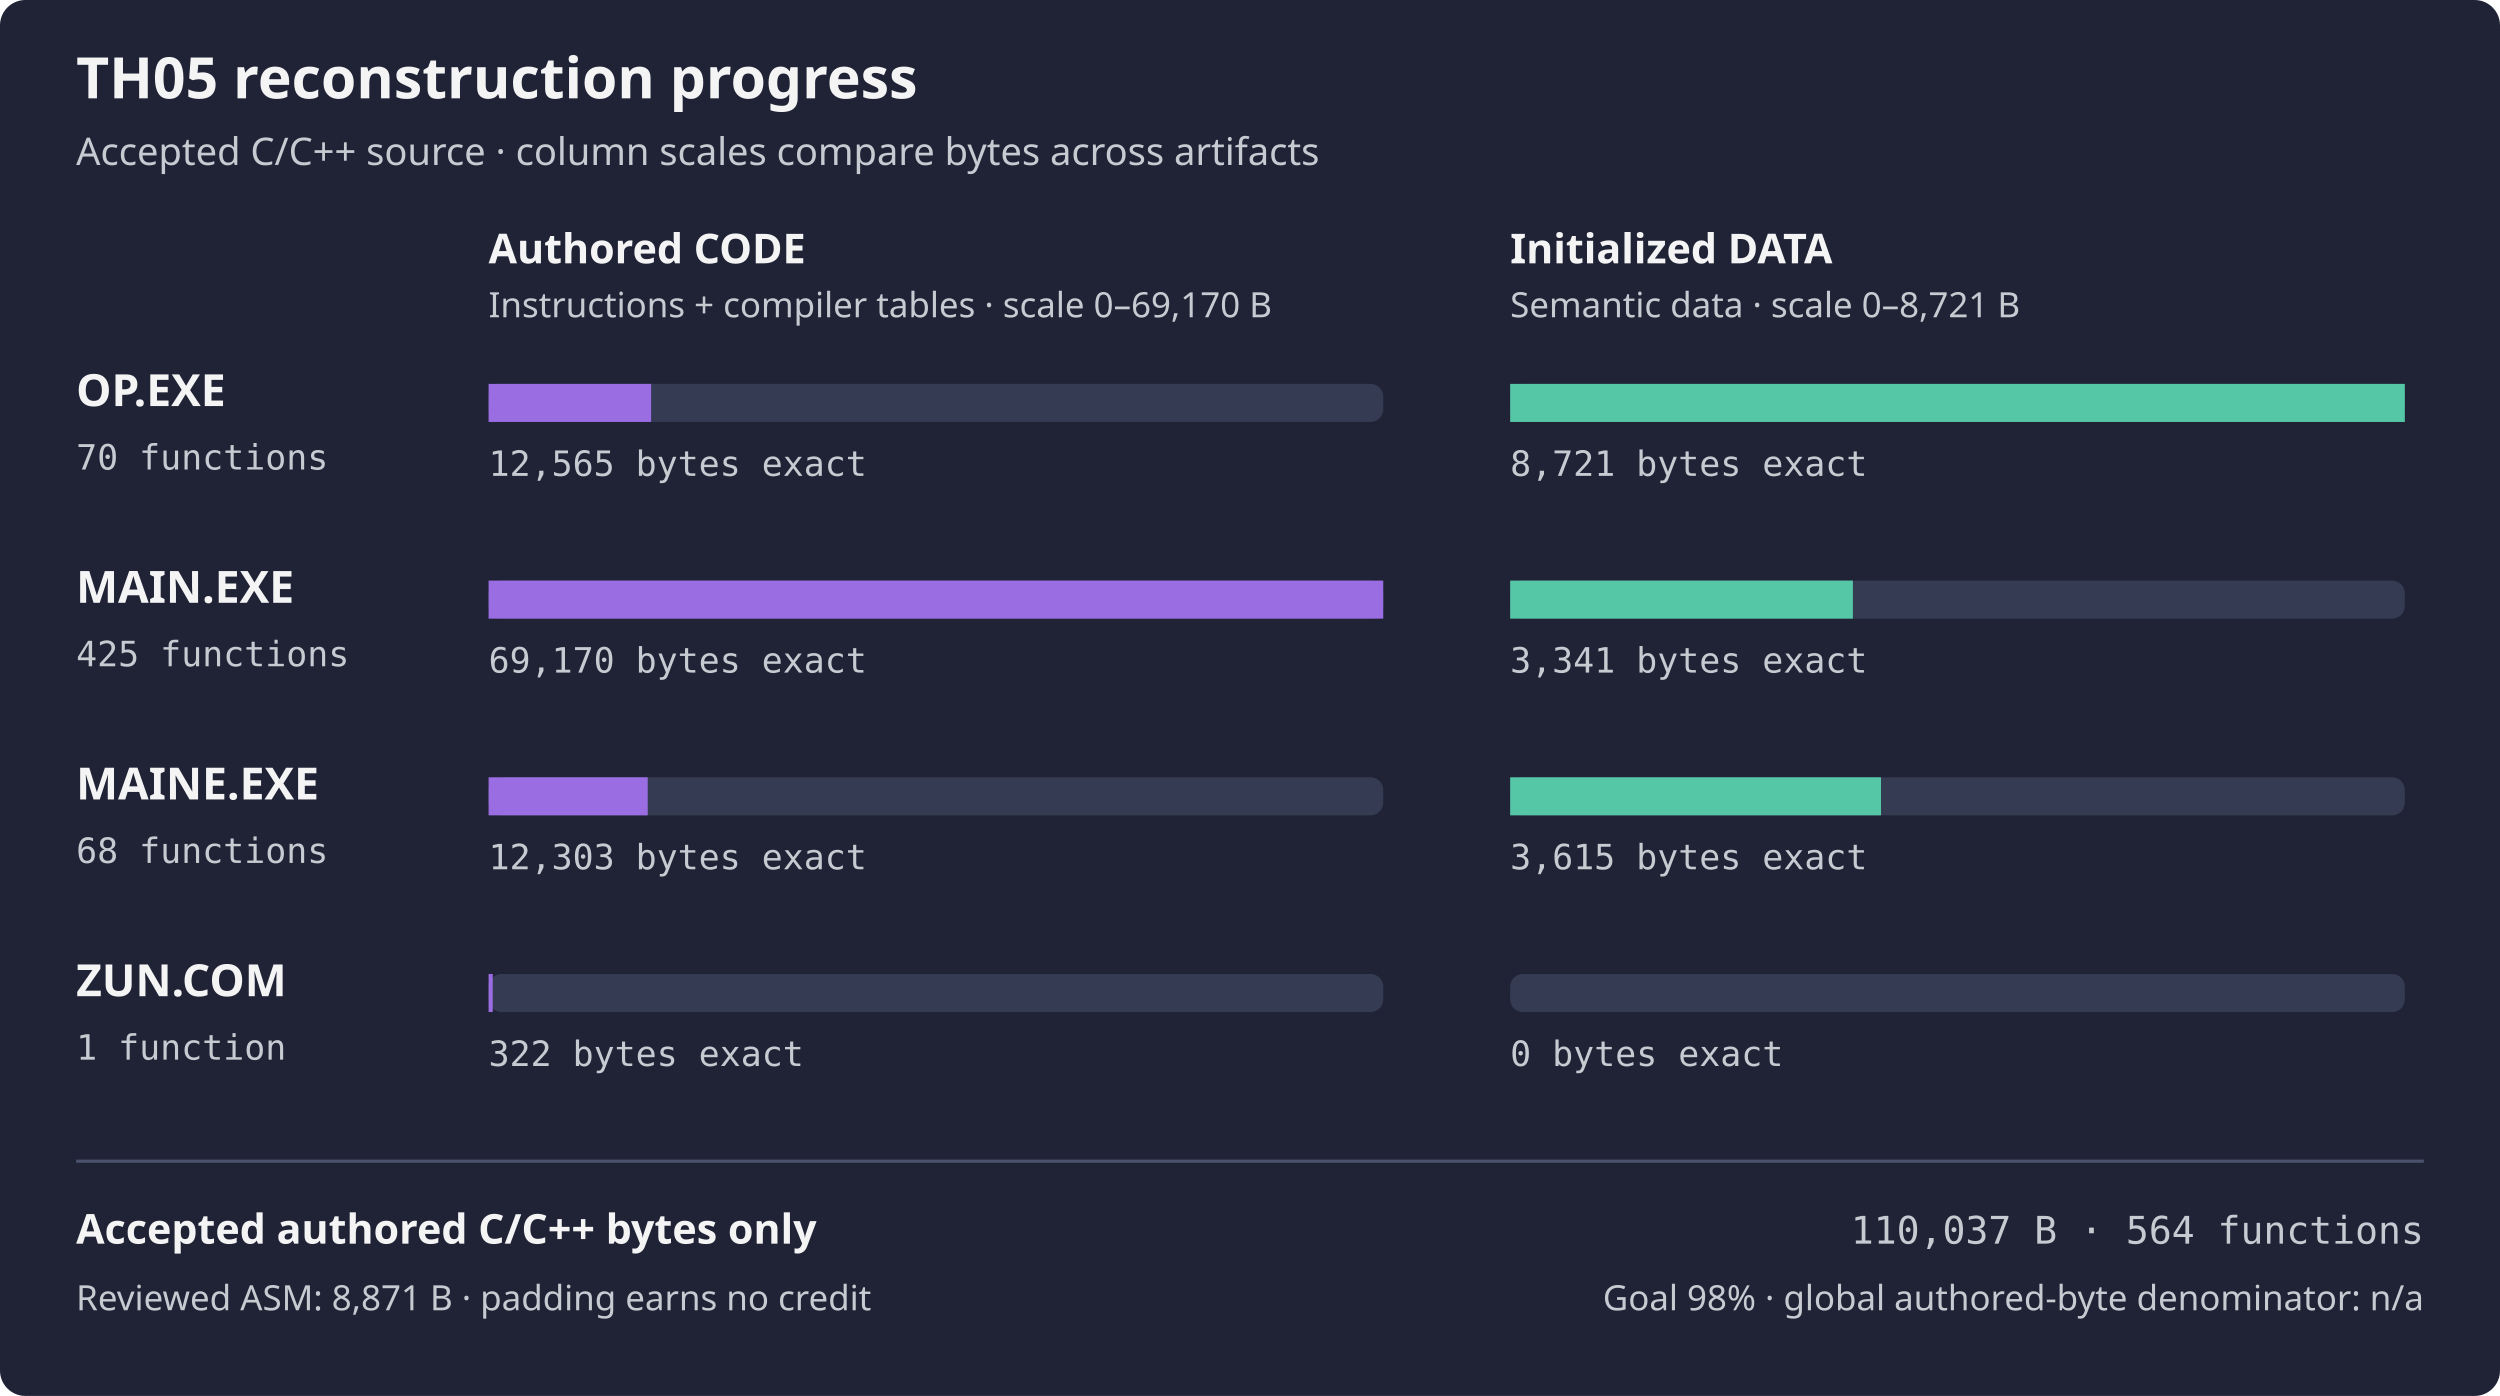
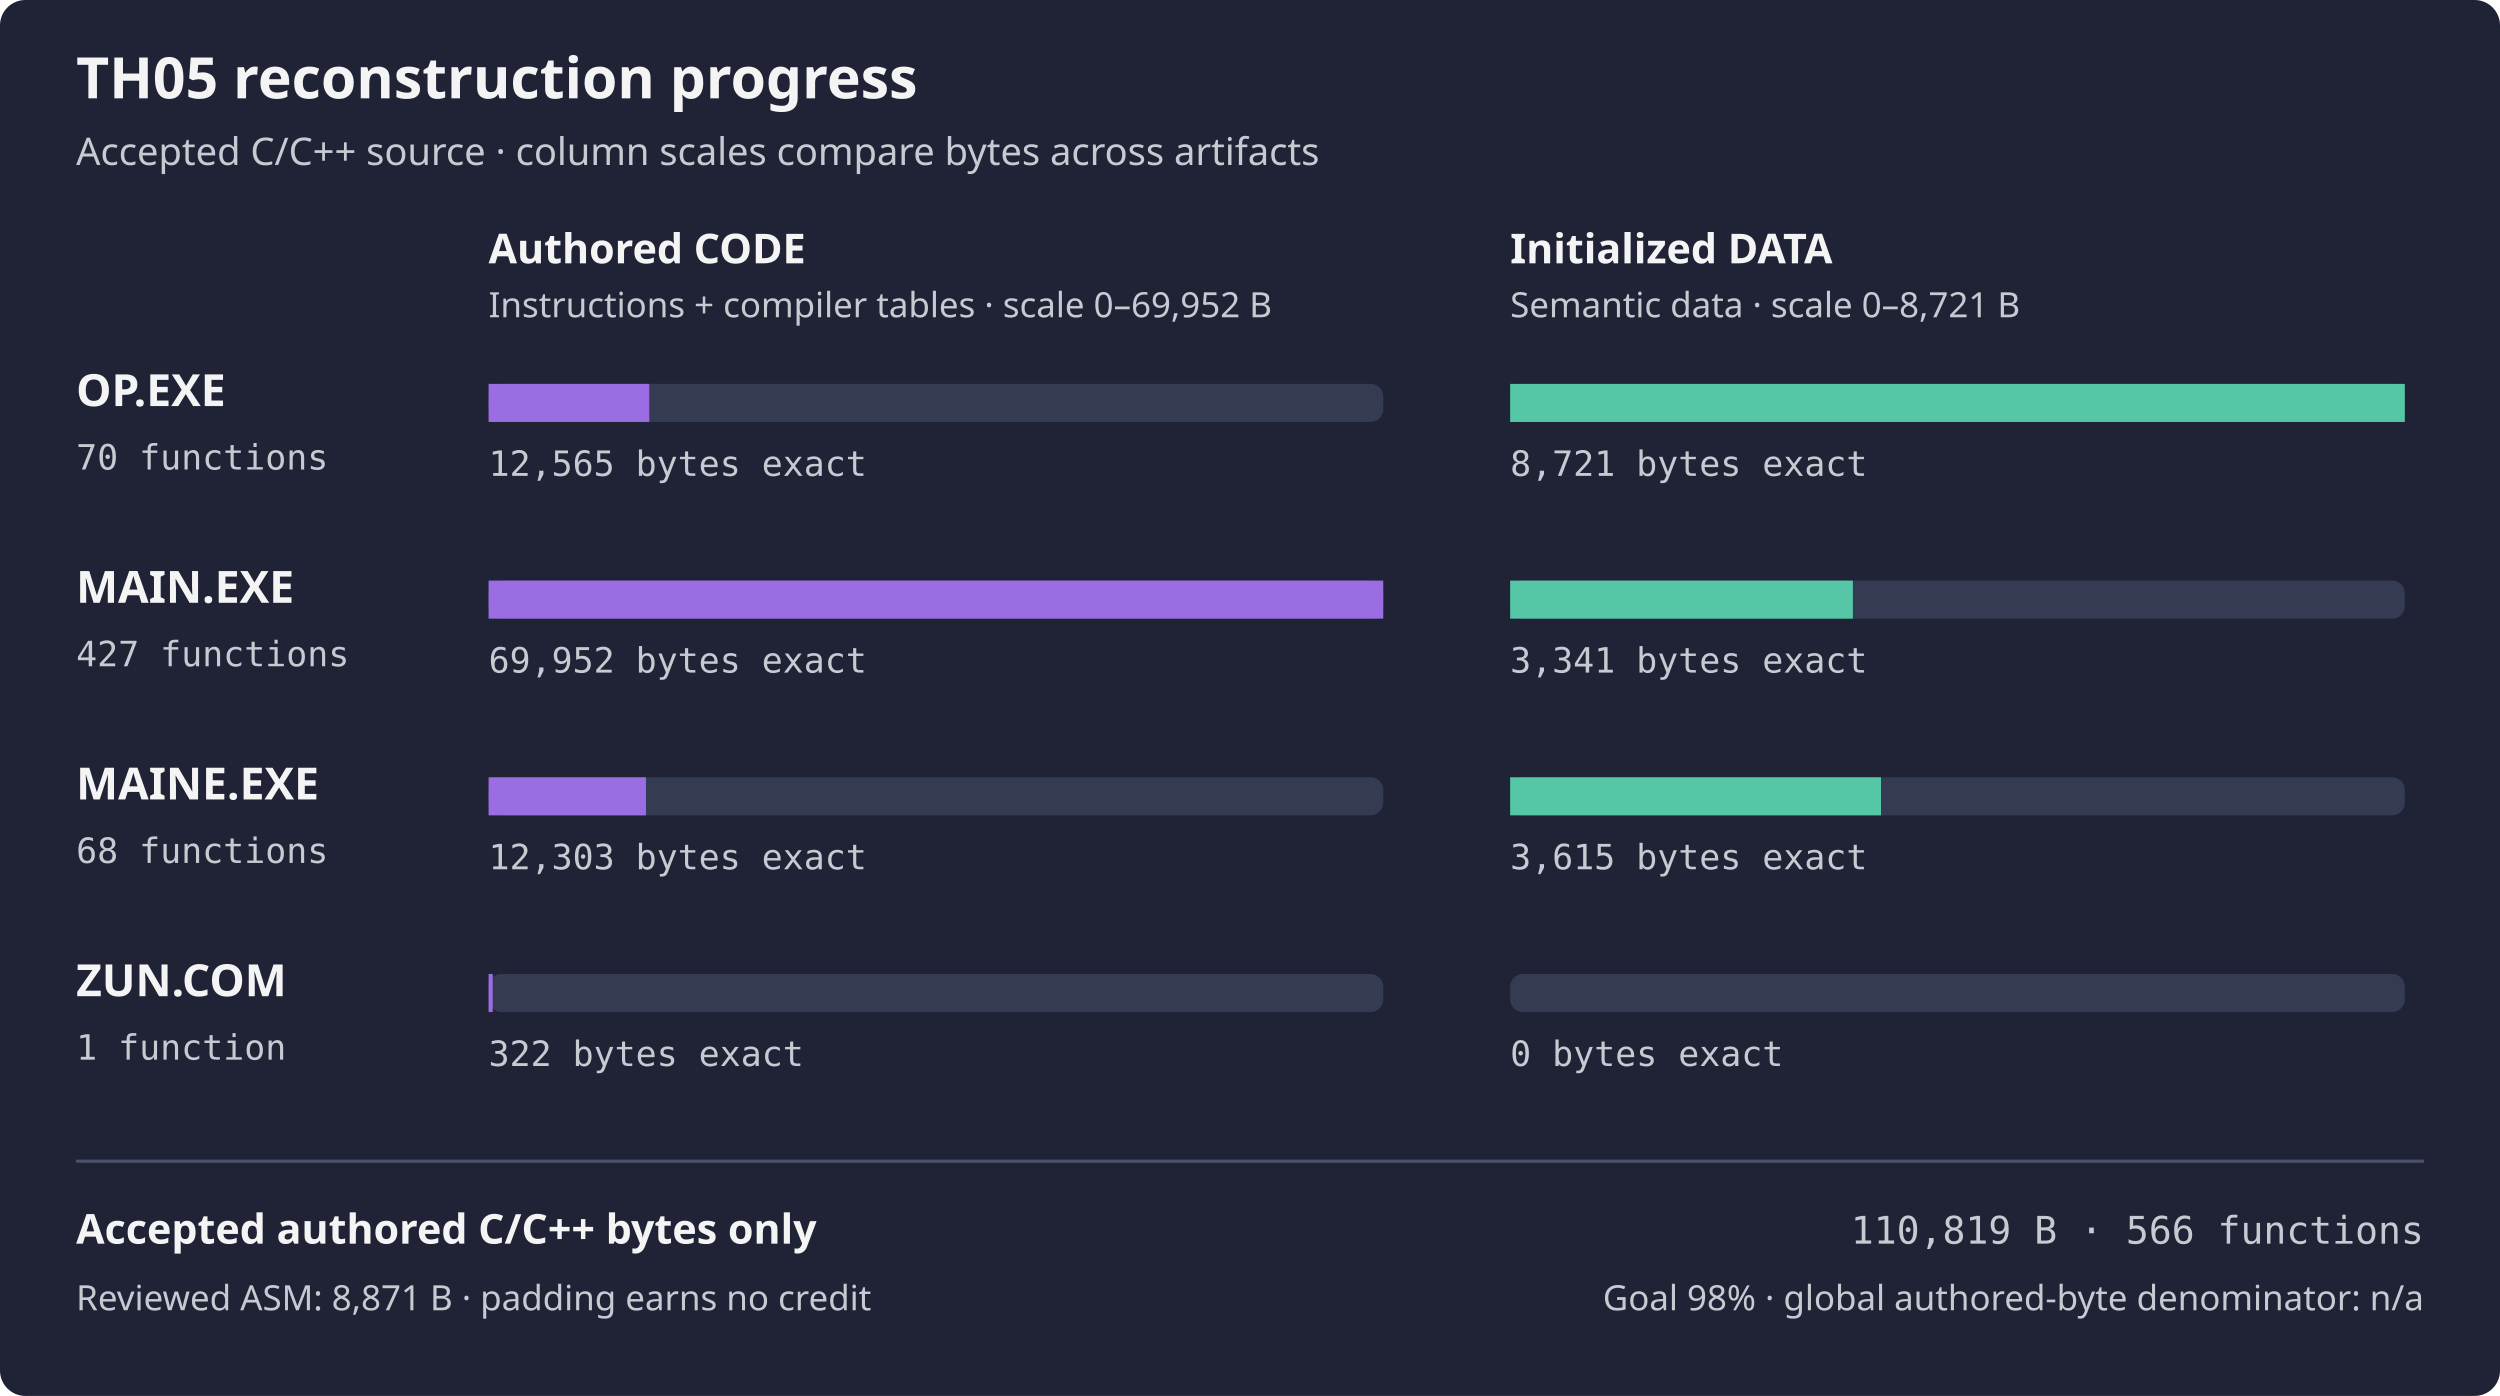
<svg xmlns="http://www.w3.org/2000/svg" width="788" height="440" viewBox="0 0 788 440" role="img" aria-labelledby="title desc">
  <rect width="788" height="440" rx="8" fill="#1f2335" />
  <text x="24" y="31" fill="#f4f4f5" font-family="sans-serif" font-size="18" font-weight="600">TH05 reconstruction progress</text>
  <text x="24" y="52" fill="#c8cad2" font-family="sans-serif" font-size="12">Accepted C/C++ source · column scales compare bytes across artifacts</text>
  <text x="154" y="83" fill="#f4f4f5" font-family="sans-serif" font-size="13" font-weight="600">Authored CODE</text>
  <text x="476" y="83" fill="#f4f4f5" font-family="sans-serif" font-size="13" font-weight="600">Initialized DATA</text>
-   <text x="154" y="100" fill="#c8cad2" font-family="sans-serif" font-size="11">Instructions + compiler tables · scale 0–69,170 B</text>
+   <text x="154" y="100" fill="#c8cad2" font-family="sans-serif" font-size="11">Instructions + compiler tables · scale 0–69,952 B</text>
  <text x="476" y="100" fill="#c8cad2" font-family="sans-serif" font-size="11">Semantic data · scale 0–8,721 B</text>
  <text x="24" y="128" fill="#f4f4f5" font-family="sans-serif" font-size="14" font-weight="600">OP.EXE</text>
  <text x="24" y="148" fill="#c8cad2" font-family="monospace" font-size="11">70 functions</text>
  <rect x="154" y="121" width="282" height="12" rx="4" fill="#353b52" />
-   <rect x="154" y="121" width="51.23" height="12" fill="#9b6de3" />
+   <rect x="154" y="121" width="50.65" height="12" fill="#9b6de3" />
  <rect x="476" y="121" width="282" height="12" rx="4" fill="#353b52" />
  <rect x="476" y="121" width="282.00" height="12" fill="#55c7a6" />
  <text x="154" y="150" fill="#c8cad2" font-family="monospace" font-size="11">12,565 bytes exact</text>
  <text x="476" y="150" fill="#c8cad2" font-family="monospace" font-size="11">8,721 bytes exact</text>
  <text x="24" y="190" fill="#f4f4f5" font-family="sans-serif" font-size="14" font-weight="600">MAIN.EXE</text>
-   <text x="24" y="210" fill="#c8cad2" font-family="monospace" font-size="11">425 functions</text>
+   <text x="24" y="210" fill="#c8cad2" font-family="monospace" font-size="11">427 functions</text>
  <rect x="154" y="183" width="282" height="12" rx="4" fill="#353b52" />
  <rect x="154" y="183" width="282.00" height="12" fill="#9b6de3" />
  <rect x="476" y="183" width="282" height="12" rx="4" fill="#353b52" />
  <rect x="476" y="183" width="108.03" height="12" fill="#55c7a6" />
-   <text x="154" y="212" fill="#c8cad2" font-family="monospace" font-size="11">69,170 bytes exact</text>
+   <text x="154" y="212" fill="#c8cad2" font-family="monospace" font-size="11">69,952 bytes exact</text>
  <text x="476" y="212" fill="#c8cad2" font-family="monospace" font-size="11">3,341 bytes exact</text>
  <text x="24" y="252" fill="#f4f4f5" font-family="sans-serif" font-size="14" font-weight="600">MAINE.EXE</text>
  <text x="24" y="272" fill="#c8cad2" font-family="monospace" font-size="11">68 functions</text>
  <rect x="154" y="245" width="282" height="12" rx="4" fill="#353b52" />
-   <rect x="154" y="245" width="50.16" height="12" fill="#9b6de3" />
+   <rect x="154" y="245" width="49.60" height="12" fill="#9b6de3" />
  <rect x="476" y="245" width="282" height="12" rx="4" fill="#353b52" />
  <rect x="476" y="245" width="116.89" height="12" fill="#55c7a6" />
  <text x="154" y="274" fill="#c8cad2" font-family="monospace" font-size="11">12,303 bytes exact</text>
  <text x="476" y="274" fill="#c8cad2" font-family="monospace" font-size="11">3,615 bytes exact</text>
  <text x="24" y="314" fill="#f4f4f5" font-family="sans-serif" font-size="14" font-weight="600">ZUN.COM</text>
  <text x="24" y="334" fill="#c8cad2" font-family="monospace" font-size="11">1 function</text>
  <rect x="154" y="307" width="282" height="12" rx="4" fill="#353b52" />
-   <rect x="154" y="307" width="1.31" height="12" fill="#9b6de3" />
+   <rect x="154" y="307" width="1.30" height="12" fill="#9b6de3" />
  <rect x="476" y="307" width="282" height="12" rx="4" fill="#353b52" />
  <rect x="476" y="307" width="0.00" height="12" fill="#55c7a6" />
  <text x="154" y="336" fill="#c8cad2" font-family="monospace" font-size="11">322 bytes exact</text>
  <text x="476" y="336" fill="#c8cad2" font-family="monospace" font-size="11">0 bytes exact</text>
  <path d="M24 366 H764" stroke="#4b526d" />
  <text x="24" y="392" fill="#f4f4f5" font-family="sans-serif" font-size="13" font-weight="600">Accepted authored C/C++ bytes only</text>
-   <text x="764" y="392" fill="#c8cad2" font-family="monospace" text-anchor="end" font-size="12">110,037 B · 564 functions</text>
+   <text x="764" y="392" fill="#c8cad2" font-family="monospace" text-anchor="end" font-size="12">110,819 B · 566 functions</text>
  <text x="24" y="413" fill="#c8cad2" font-family="sans-serif" font-size="11">Reviewed ASM: 8,871 B · padding earns no credit</text>
  <text x="764" y="413" fill="#c8cad2" font-family="sans-serif" text-anchor="end" font-size="11">Goal 98% · global authored-byte denominator: n/a</text>
</svg>
